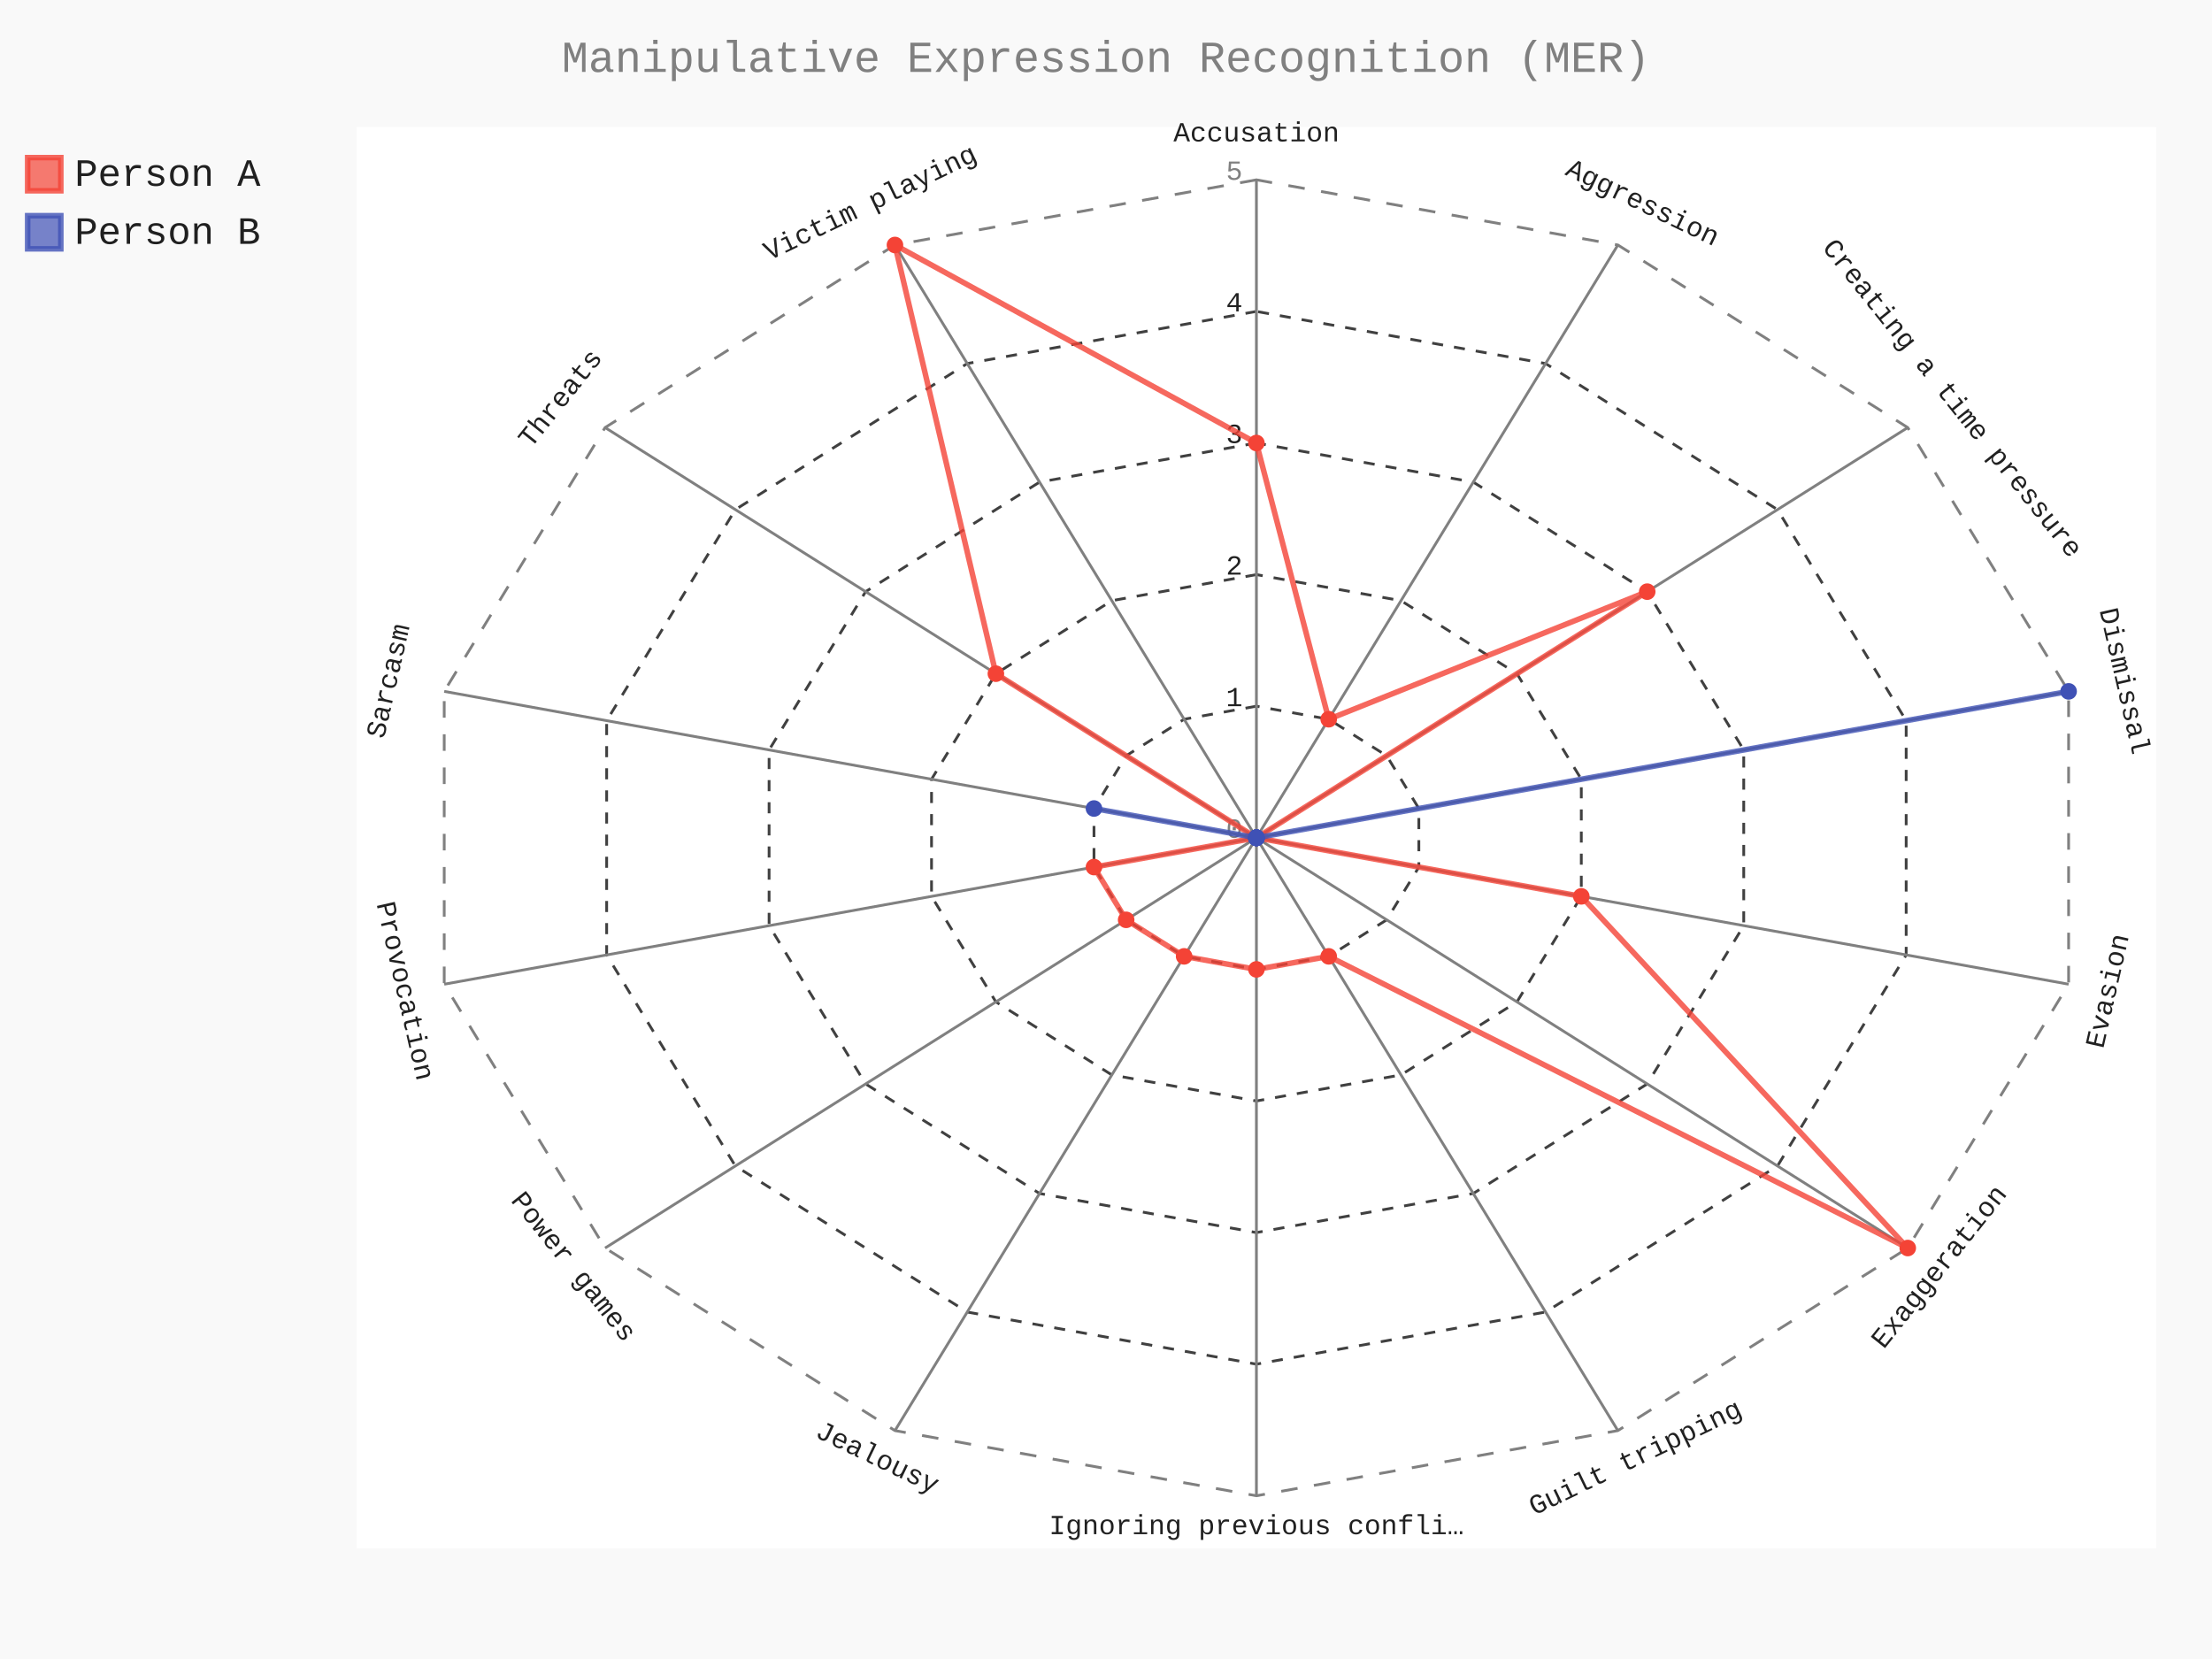
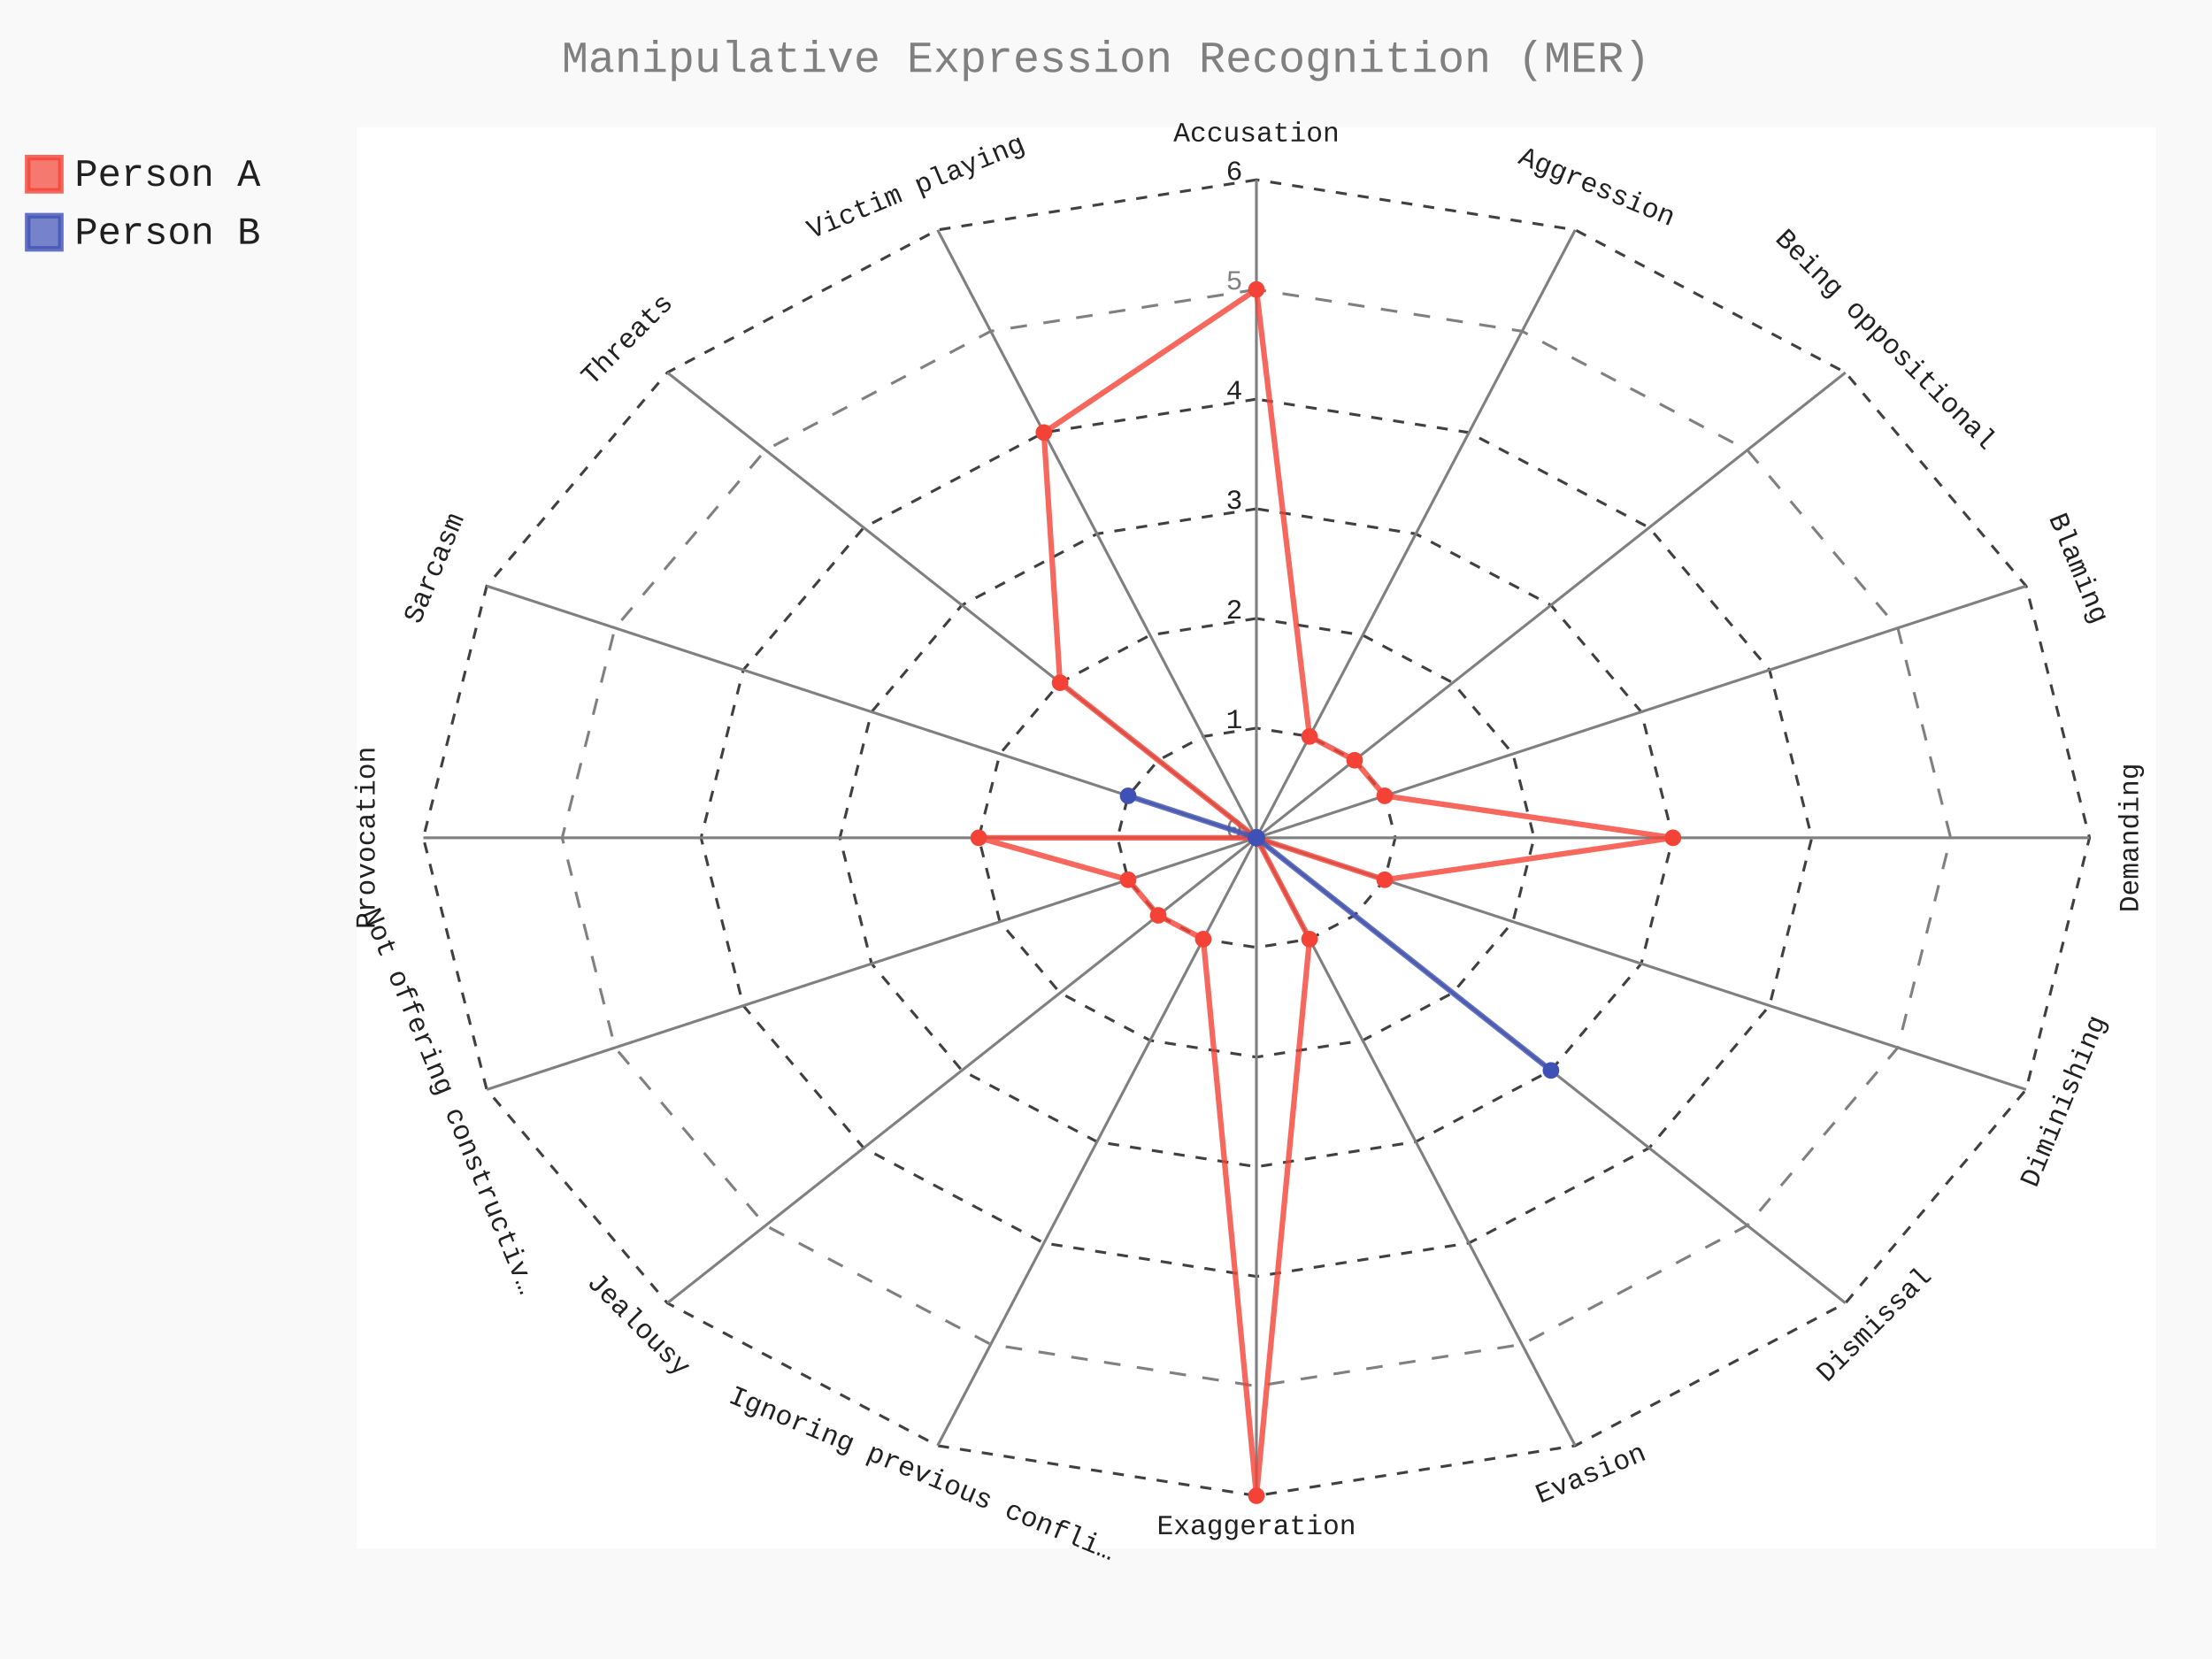
- <svg xmlns="http://www.w3.org/2000/svg" id="chart-e4e084c8-81aa-4e95-b41a-a7559cb5401a" class="pygal-chart" viewBox="0 0 800 600">
+ <svg xmlns="http://www.w3.org/2000/svg" id="chart-320797dc-9d94-42c5-8a3f-8381de22884d" class="pygal-chart" viewBox="0 0 800 600">
  <defs>
-     <style type="text/css">#chart-e4e084c8-81aa-4e95-b41a-a7559cb5401a{-webkit-user-select:none;-webkit-font-smoothing:antialiased;font-family:Consolas,"Liberation Mono",Menlo,Courier,monospace}#chart-e4e084c8-81aa-4e95-b41a-a7559cb5401a .title{font-family:Consolas,"Liberation Mono",Menlo,Courier,monospace;font-size:16px}#chart-e4e084c8-81aa-4e95-b41a-a7559cb5401a .legends .legend text{font-family:Consolas,"Liberation Mono",Menlo,Courier,monospace;font-size:14px}#chart-e4e084c8-81aa-4e95-b41a-a7559cb5401a .axis text{font-family:Consolas,"Liberation Mono",Menlo,Courier,monospace;font-size:10px}#chart-e4e084c8-81aa-4e95-b41a-a7559cb5401a .axis text.major{font-family:Consolas,"Liberation Mono",Menlo,Courier,monospace;font-size:10px}#chart-e4e084c8-81aa-4e95-b41a-a7559cb5401a .text-overlay text.value{font-family:Consolas,"Liberation Mono",Menlo,Courier,monospace;font-size:16px}#chart-e4e084c8-81aa-4e95-b41a-a7559cb5401a .text-overlay text.label{font-family:Consolas,"Liberation Mono",Menlo,Courier,monospace;font-size:10px}#chart-e4e084c8-81aa-4e95-b41a-a7559cb5401a .tooltip{font-family:Consolas,"Liberation Mono",Menlo,Courier,monospace;font-size:14px}#chart-e4e084c8-81aa-4e95-b41a-a7559cb5401a text.no_data{font-family:Consolas,"Liberation Mono",Menlo,Courier,monospace;font-size:64px}
- #chart-e4e084c8-81aa-4e95-b41a-a7559cb5401a{background-color:rgba(249,249,249,1)}#chart-e4e084c8-81aa-4e95-b41a-a7559cb5401a path,#chart-e4e084c8-81aa-4e95-b41a-a7559cb5401a line,#chart-e4e084c8-81aa-4e95-b41a-a7559cb5401a rect,#chart-e4e084c8-81aa-4e95-b41a-a7559cb5401a circle{-webkit-transition:150ms;-moz-transition:150ms;transition:150ms}#chart-e4e084c8-81aa-4e95-b41a-a7559cb5401a .graph &gt; .background{fill:rgba(249,249,249,1)}#chart-e4e084c8-81aa-4e95-b41a-a7559cb5401a .plot &gt; .background{fill:rgba(255,255,255,1)}#chart-e4e084c8-81aa-4e95-b41a-a7559cb5401a .graph{fill:rgba(0,0,0,.87)}#chart-e4e084c8-81aa-4e95-b41a-a7559cb5401a text.no_data{fill:rgba(128,128,128,1)}#chart-e4e084c8-81aa-4e95-b41a-a7559cb5401a .title{fill:rgba(128,128,128,1)}#chart-e4e084c8-81aa-4e95-b41a-a7559cb5401a .legends .legend text{fill:rgba(0,0,0,.87)}#chart-e4e084c8-81aa-4e95-b41a-a7559cb5401a .legends .legend:hover text{fill:rgba(128,128,128,1)}#chart-e4e084c8-81aa-4e95-b41a-a7559cb5401a .axis .line{stroke:rgba(128,128,128,1)}#chart-e4e084c8-81aa-4e95-b41a-a7559cb5401a .axis .guide.line{stroke:rgba(0,0,0,.54)}#chart-e4e084c8-81aa-4e95-b41a-a7559cb5401a .axis .major.line{stroke:rgba(0,0,0,.87)}#chart-e4e084c8-81aa-4e95-b41a-a7559cb5401a .axis text.major{fill:rgba(128,128,128,1)}#chart-e4e084c8-81aa-4e95-b41a-a7559cb5401a .axis.y .guides:hover .guide.line,#chart-e4e084c8-81aa-4e95-b41a-a7559cb5401a .line-graph .axis.x .guides:hover .guide.line,#chart-e4e084c8-81aa-4e95-b41a-a7559cb5401a .stackedline-graph .axis.x .guides:hover .guide.line,#chart-e4e084c8-81aa-4e95-b41a-a7559cb5401a .xy-graph .axis.x .guides:hover .guide.line{stroke:rgba(128,128,128,1)}#chart-e4e084c8-81aa-4e95-b41a-a7559cb5401a .axis .guides:hover text{fill:rgba(128,128,128,1)}#chart-e4e084c8-81aa-4e95-b41a-a7559cb5401a .reactive{fill-opacity:.7;stroke-opacity:.8;stroke-width:2}#chart-e4e084c8-81aa-4e95-b41a-a7559cb5401a .ci{stroke:rgba(0,0,0,.87)}#chart-e4e084c8-81aa-4e95-b41a-a7559cb5401a .reactive.active,#chart-e4e084c8-81aa-4e95-b41a-a7559cb5401a .active .reactive{fill-opacity:.8;stroke-opacity:.9;stroke-width:4}#chart-e4e084c8-81aa-4e95-b41a-a7559cb5401a .ci .reactive.active{stroke-width:1.5}#chart-e4e084c8-81aa-4e95-b41a-a7559cb5401a .series text{fill:rgba(128,128,128,1)}#chart-e4e084c8-81aa-4e95-b41a-a7559cb5401a .tooltip rect{fill:rgba(255,255,255,1);stroke:rgba(128,128,128,1);-webkit-transition:opacity 150ms;-moz-transition:opacity 150ms;transition:opacity 150ms}#chart-e4e084c8-81aa-4e95-b41a-a7559cb5401a .tooltip .label{fill:rgba(0,0,0,.87)}#chart-e4e084c8-81aa-4e95-b41a-a7559cb5401a .tooltip .label{fill:rgba(0,0,0,.87)}#chart-e4e084c8-81aa-4e95-b41a-a7559cb5401a .tooltip .legend{font-size:.8em;fill:rgba(0,0,0,.54)}#chart-e4e084c8-81aa-4e95-b41a-a7559cb5401a .tooltip .x_label{font-size:.6em;fill:rgba(128,128,128,1)}#chart-e4e084c8-81aa-4e95-b41a-a7559cb5401a .tooltip .xlink{font-size:.5em;text-decoration:underline}#chart-e4e084c8-81aa-4e95-b41a-a7559cb5401a .tooltip .value{font-size:1.5em}#chart-e4e084c8-81aa-4e95-b41a-a7559cb5401a .bound{font-size:.5em}#chart-e4e084c8-81aa-4e95-b41a-a7559cb5401a .max-value{font-size:.75em;fill:rgba(0,0,0,.54)}#chart-e4e084c8-81aa-4e95-b41a-a7559cb5401a .map-element{fill:rgba(255,255,255,1);stroke:rgba(0,0,0,.54) !important}#chart-e4e084c8-81aa-4e95-b41a-a7559cb5401a .map-element .reactive{fill-opacity:inherit;stroke-opacity:inherit}#chart-e4e084c8-81aa-4e95-b41a-a7559cb5401a .color-0,#chart-e4e084c8-81aa-4e95-b41a-a7559cb5401a .color-0 a:visited{stroke:#F44336;fill:#F44336}#chart-e4e084c8-81aa-4e95-b41a-a7559cb5401a .color-1,#chart-e4e084c8-81aa-4e95-b41a-a7559cb5401a .color-1 a:visited{stroke:#3F51B5;fill:#3F51B5}#chart-e4e084c8-81aa-4e95-b41a-a7559cb5401a .text-overlay .color-0 text{fill:black}#chart-e4e084c8-81aa-4e95-b41a-a7559cb5401a .text-overlay .color-1 text{fill:black}
- #chart-e4e084c8-81aa-4e95-b41a-a7559cb5401a text.no_data{text-anchor:middle}#chart-e4e084c8-81aa-4e95-b41a-a7559cb5401a .guide.line{fill:none}#chart-e4e084c8-81aa-4e95-b41a-a7559cb5401a .centered{text-anchor:middle}#chart-e4e084c8-81aa-4e95-b41a-a7559cb5401a .title{text-anchor:middle}#chart-e4e084c8-81aa-4e95-b41a-a7559cb5401a .legends .legend text{fill-opacity:1}#chart-e4e084c8-81aa-4e95-b41a-a7559cb5401a .axis.x text{text-anchor:middle}#chart-e4e084c8-81aa-4e95-b41a-a7559cb5401a .axis.x:not(.web) text[transform]{text-anchor:start}#chart-e4e084c8-81aa-4e95-b41a-a7559cb5401a .axis.x:not(.web) text[transform].backwards{text-anchor:end}#chart-e4e084c8-81aa-4e95-b41a-a7559cb5401a .axis.y text{text-anchor:end}#chart-e4e084c8-81aa-4e95-b41a-a7559cb5401a .axis.y text[transform].backwards{text-anchor:start}#chart-e4e084c8-81aa-4e95-b41a-a7559cb5401a .axis.y2 text{text-anchor:start}#chart-e4e084c8-81aa-4e95-b41a-a7559cb5401a .axis.y2 text[transform].backwards{text-anchor:end}#chart-e4e084c8-81aa-4e95-b41a-a7559cb5401a .axis .guide.line{stroke-dasharray:4,4;stroke:#404040}#chart-e4e084c8-81aa-4e95-b41a-a7559cb5401a .axis .major.guide.line{stroke-dasharray:6,6;stroke:#808080}#chart-e4e084c8-81aa-4e95-b41a-a7559cb5401a .horizontal .axis.y .guide.line,#chart-e4e084c8-81aa-4e95-b41a-a7559cb5401a .horizontal .axis.y2 .guide.line,#chart-e4e084c8-81aa-4e95-b41a-a7559cb5401a .vertical .axis.x .guide.line{opacity:0}#chart-e4e084c8-81aa-4e95-b41a-a7559cb5401a .horizontal .axis.always_show .guide.line,#chart-e4e084c8-81aa-4e95-b41a-a7559cb5401a .vertical .axis.always_show .guide.line{opacity:1 !important}#chart-e4e084c8-81aa-4e95-b41a-a7559cb5401a .axis.y .guides:hover .guide.line,#chart-e4e084c8-81aa-4e95-b41a-a7559cb5401a .axis.y2 .guides:hover .guide.line,#chart-e4e084c8-81aa-4e95-b41a-a7559cb5401a .axis.x .guides:hover .guide.line{opacity:1}#chart-e4e084c8-81aa-4e95-b41a-a7559cb5401a .axis .guides:hover text{opacity:1}#chart-e4e084c8-81aa-4e95-b41a-a7559cb5401a .nofill{fill:none}#chart-e4e084c8-81aa-4e95-b41a-a7559cb5401a .subtle-fill{fill-opacity:.2}#chart-e4e084c8-81aa-4e95-b41a-a7559cb5401a .dot{stroke-width:1px;fill-opacity:1;stroke-opacity:1}#chart-e4e084c8-81aa-4e95-b41a-a7559cb5401a .dot.active{stroke-width:5px}#chart-e4e084c8-81aa-4e95-b41a-a7559cb5401a .dot.negative{fill:transparent}#chart-e4e084c8-81aa-4e95-b41a-a7559cb5401a text,#chart-e4e084c8-81aa-4e95-b41a-a7559cb5401a tspan{stroke:none !important}#chart-e4e084c8-81aa-4e95-b41a-a7559cb5401a .series text.active{opacity:1}#chart-e4e084c8-81aa-4e95-b41a-a7559cb5401a .tooltip rect{fill-opacity:.95;stroke-width:.5}#chart-e4e084c8-81aa-4e95-b41a-a7559cb5401a .tooltip text{fill-opacity:1}#chart-e4e084c8-81aa-4e95-b41a-a7559cb5401a .showable{visibility:hidden}#chart-e4e084c8-81aa-4e95-b41a-a7559cb5401a .showable.shown{visibility:visible}#chart-e4e084c8-81aa-4e95-b41a-a7559cb5401a .gauge-background{fill:rgba(229,229,229,1);stroke:none}#chart-e4e084c8-81aa-4e95-b41a-a7559cb5401a .bg-lines{stroke:rgba(249,249,249,1);stroke-width:2px}</style>
+     <style type="text/css">#chart-320797dc-9d94-42c5-8a3f-8381de22884d{-webkit-user-select:none;-webkit-font-smoothing:antialiased;font-family:Consolas,"Liberation Mono",Menlo,Courier,monospace}#chart-320797dc-9d94-42c5-8a3f-8381de22884d .title{font-family:Consolas,"Liberation Mono",Menlo,Courier,monospace;font-size:16px}#chart-320797dc-9d94-42c5-8a3f-8381de22884d .legends .legend text{font-family:Consolas,"Liberation Mono",Menlo,Courier,monospace;font-size:14px}#chart-320797dc-9d94-42c5-8a3f-8381de22884d .axis text{font-family:Consolas,"Liberation Mono",Menlo,Courier,monospace;font-size:10px}#chart-320797dc-9d94-42c5-8a3f-8381de22884d .axis text.major{font-family:Consolas,"Liberation Mono",Menlo,Courier,monospace;font-size:10px}#chart-320797dc-9d94-42c5-8a3f-8381de22884d .text-overlay text.value{font-family:Consolas,"Liberation Mono",Menlo,Courier,monospace;font-size:16px}#chart-320797dc-9d94-42c5-8a3f-8381de22884d .text-overlay text.label{font-family:Consolas,"Liberation Mono",Menlo,Courier,monospace;font-size:10px}#chart-320797dc-9d94-42c5-8a3f-8381de22884d .tooltip{font-family:Consolas,"Liberation Mono",Menlo,Courier,monospace;font-size:14px}#chart-320797dc-9d94-42c5-8a3f-8381de22884d text.no_data{font-family:Consolas,"Liberation Mono",Menlo,Courier,monospace;font-size:64px}
+ #chart-320797dc-9d94-42c5-8a3f-8381de22884d{background-color:rgba(249,249,249,1)}#chart-320797dc-9d94-42c5-8a3f-8381de22884d path,#chart-320797dc-9d94-42c5-8a3f-8381de22884d line,#chart-320797dc-9d94-42c5-8a3f-8381de22884d rect,#chart-320797dc-9d94-42c5-8a3f-8381de22884d circle{-webkit-transition:150ms;-moz-transition:150ms;transition:150ms}#chart-320797dc-9d94-42c5-8a3f-8381de22884d .graph &gt; .background{fill:rgba(249,249,249,1)}#chart-320797dc-9d94-42c5-8a3f-8381de22884d .plot &gt; .background{fill:rgba(255,255,255,1)}#chart-320797dc-9d94-42c5-8a3f-8381de22884d .graph{fill:rgba(0,0,0,.87)}#chart-320797dc-9d94-42c5-8a3f-8381de22884d text.no_data{fill:rgba(128,128,128,1)}#chart-320797dc-9d94-42c5-8a3f-8381de22884d .title{fill:rgba(128,128,128,1)}#chart-320797dc-9d94-42c5-8a3f-8381de22884d .legends .legend text{fill:rgba(0,0,0,.87)}#chart-320797dc-9d94-42c5-8a3f-8381de22884d .legends .legend:hover text{fill:rgba(128,128,128,1)}#chart-320797dc-9d94-42c5-8a3f-8381de22884d .axis .line{stroke:rgba(128,128,128,1)}#chart-320797dc-9d94-42c5-8a3f-8381de22884d .axis .guide.line{stroke:rgba(0,0,0,.54)}#chart-320797dc-9d94-42c5-8a3f-8381de22884d .axis .major.line{stroke:rgba(0,0,0,.87)}#chart-320797dc-9d94-42c5-8a3f-8381de22884d .axis text.major{fill:rgba(128,128,128,1)}#chart-320797dc-9d94-42c5-8a3f-8381de22884d .axis.y .guides:hover .guide.line,#chart-320797dc-9d94-42c5-8a3f-8381de22884d .line-graph .axis.x .guides:hover .guide.line,#chart-320797dc-9d94-42c5-8a3f-8381de22884d .stackedline-graph .axis.x .guides:hover .guide.line,#chart-320797dc-9d94-42c5-8a3f-8381de22884d .xy-graph .axis.x .guides:hover .guide.line{stroke:rgba(128,128,128,1)}#chart-320797dc-9d94-42c5-8a3f-8381de22884d .axis .guides:hover text{fill:rgba(128,128,128,1)}#chart-320797dc-9d94-42c5-8a3f-8381de22884d .reactive{fill-opacity:.7;stroke-opacity:.8;stroke-width:2}#chart-320797dc-9d94-42c5-8a3f-8381de22884d .ci{stroke:rgba(0,0,0,.87)}#chart-320797dc-9d94-42c5-8a3f-8381de22884d .reactive.active,#chart-320797dc-9d94-42c5-8a3f-8381de22884d .active .reactive{fill-opacity:.8;stroke-opacity:.9;stroke-width:4}#chart-320797dc-9d94-42c5-8a3f-8381de22884d .ci .reactive.active{stroke-width:1.5}#chart-320797dc-9d94-42c5-8a3f-8381de22884d .series text{fill:rgba(128,128,128,1)}#chart-320797dc-9d94-42c5-8a3f-8381de22884d .tooltip rect{fill:rgba(255,255,255,1);stroke:rgba(128,128,128,1);-webkit-transition:opacity 150ms;-moz-transition:opacity 150ms;transition:opacity 150ms}#chart-320797dc-9d94-42c5-8a3f-8381de22884d .tooltip .label{fill:rgba(0,0,0,.87)}#chart-320797dc-9d94-42c5-8a3f-8381de22884d .tooltip .label{fill:rgba(0,0,0,.87)}#chart-320797dc-9d94-42c5-8a3f-8381de22884d .tooltip .legend{font-size:.8em;fill:rgba(0,0,0,.54)}#chart-320797dc-9d94-42c5-8a3f-8381de22884d .tooltip .x_label{font-size:.6em;fill:rgba(128,128,128,1)}#chart-320797dc-9d94-42c5-8a3f-8381de22884d .tooltip .xlink{font-size:.5em;text-decoration:underline}#chart-320797dc-9d94-42c5-8a3f-8381de22884d .tooltip .value{font-size:1.5em}#chart-320797dc-9d94-42c5-8a3f-8381de22884d .bound{font-size:.5em}#chart-320797dc-9d94-42c5-8a3f-8381de22884d .max-value{font-size:.75em;fill:rgba(0,0,0,.54)}#chart-320797dc-9d94-42c5-8a3f-8381de22884d .map-element{fill:rgba(255,255,255,1);stroke:rgba(0,0,0,.54) !important}#chart-320797dc-9d94-42c5-8a3f-8381de22884d .map-element .reactive{fill-opacity:inherit;stroke-opacity:inherit}#chart-320797dc-9d94-42c5-8a3f-8381de22884d .color-0,#chart-320797dc-9d94-42c5-8a3f-8381de22884d .color-0 a:visited{stroke:#F44336;fill:#F44336}#chart-320797dc-9d94-42c5-8a3f-8381de22884d .color-1,#chart-320797dc-9d94-42c5-8a3f-8381de22884d .color-1 a:visited{stroke:#3F51B5;fill:#3F51B5}#chart-320797dc-9d94-42c5-8a3f-8381de22884d .text-overlay .color-0 text{fill:black}#chart-320797dc-9d94-42c5-8a3f-8381de22884d .text-overlay .color-1 text{fill:black}
+ #chart-320797dc-9d94-42c5-8a3f-8381de22884d text.no_data{text-anchor:middle}#chart-320797dc-9d94-42c5-8a3f-8381de22884d .guide.line{fill:none}#chart-320797dc-9d94-42c5-8a3f-8381de22884d .centered{text-anchor:middle}#chart-320797dc-9d94-42c5-8a3f-8381de22884d .title{text-anchor:middle}#chart-320797dc-9d94-42c5-8a3f-8381de22884d .legends .legend text{fill-opacity:1}#chart-320797dc-9d94-42c5-8a3f-8381de22884d .axis.x text{text-anchor:middle}#chart-320797dc-9d94-42c5-8a3f-8381de22884d .axis.x:not(.web) text[transform]{text-anchor:start}#chart-320797dc-9d94-42c5-8a3f-8381de22884d .axis.x:not(.web) text[transform].backwards{text-anchor:end}#chart-320797dc-9d94-42c5-8a3f-8381de22884d .axis.y text{text-anchor:end}#chart-320797dc-9d94-42c5-8a3f-8381de22884d .axis.y text[transform].backwards{text-anchor:start}#chart-320797dc-9d94-42c5-8a3f-8381de22884d .axis.y2 text{text-anchor:start}#chart-320797dc-9d94-42c5-8a3f-8381de22884d .axis.y2 text[transform].backwards{text-anchor:end}#chart-320797dc-9d94-42c5-8a3f-8381de22884d .axis .guide.line{stroke-dasharray:4,4;stroke:#404040}#chart-320797dc-9d94-42c5-8a3f-8381de22884d .axis .major.guide.line{stroke-dasharray:6,6;stroke:#808080}#chart-320797dc-9d94-42c5-8a3f-8381de22884d .horizontal .axis.y .guide.line,#chart-320797dc-9d94-42c5-8a3f-8381de22884d .horizontal .axis.y2 .guide.line,#chart-320797dc-9d94-42c5-8a3f-8381de22884d .vertical .axis.x .guide.line{opacity:0}#chart-320797dc-9d94-42c5-8a3f-8381de22884d .horizontal .axis.always_show .guide.line,#chart-320797dc-9d94-42c5-8a3f-8381de22884d .vertical .axis.always_show .guide.line{opacity:1 !important}#chart-320797dc-9d94-42c5-8a3f-8381de22884d .axis.y .guides:hover .guide.line,#chart-320797dc-9d94-42c5-8a3f-8381de22884d .axis.y2 .guides:hover .guide.line,#chart-320797dc-9d94-42c5-8a3f-8381de22884d .axis.x .guides:hover .guide.line{opacity:1}#chart-320797dc-9d94-42c5-8a3f-8381de22884d .axis .guides:hover text{opacity:1}#chart-320797dc-9d94-42c5-8a3f-8381de22884d .nofill{fill:none}#chart-320797dc-9d94-42c5-8a3f-8381de22884d .subtle-fill{fill-opacity:.2}#chart-320797dc-9d94-42c5-8a3f-8381de22884d .dot{stroke-width:1px;fill-opacity:1;stroke-opacity:1}#chart-320797dc-9d94-42c5-8a3f-8381de22884d .dot.active{stroke-width:5px}#chart-320797dc-9d94-42c5-8a3f-8381de22884d .dot.negative{fill:transparent}#chart-320797dc-9d94-42c5-8a3f-8381de22884d text,#chart-320797dc-9d94-42c5-8a3f-8381de22884d tspan{stroke:none !important}#chart-320797dc-9d94-42c5-8a3f-8381de22884d .series text.active{opacity:1}#chart-320797dc-9d94-42c5-8a3f-8381de22884d .tooltip rect{fill-opacity:.95;stroke-width:.5}#chart-320797dc-9d94-42c5-8a3f-8381de22884d .tooltip text{fill-opacity:1}#chart-320797dc-9d94-42c5-8a3f-8381de22884d .showable{visibility:hidden}#chart-320797dc-9d94-42c5-8a3f-8381de22884d .showable.shown{visibility:visible}#chart-320797dc-9d94-42c5-8a3f-8381de22884d .gauge-background{fill:rgba(229,229,229,1);stroke:none}#chart-320797dc-9d94-42c5-8a3f-8381de22884d .bg-lines{stroke:rgba(249,249,249,1);stroke-width:2px}</style>
  </defs>
  <g class="graph radar-graph vertical">
    <rect x="0" y="0" width="800" height="600" class="background" />
    <g transform="translate(129, 46)" class="plot">
      <rect x="0" y="0" width="650.8" height="514" class="background" />
      <g class="axis y web">
        <g class="guides">
-           <path d="M325.4 19.037 L194.672 42.603 89.837 108.633 31.658 204.048 31.658 309.952 89.837 405.367 194.672 471.397 325.4 494.963 456.128 471.397 560.963 405.367 619.142 309.952 619.142 204.048 560.963 108.633 456.128 42.603 325.4 19.037 Z" class="major guide line" />
-           <text x="320.4" y="19.037" class="major">5</text>
-         </g>
-         <g class="guides">
-           <path d="M325.4 66.63 L220.818 85.482 136.95 138.306 90.406 214.639 90.406 299.361 136.95 375.694 220.818 428.518 325.4 447.37 429.982 428.518 513.85 375.694 560.394 299.361 560.394 214.639 513.85 138.306 429.982 85.482 325.4 66.63 Z" class="guide line" />
-           <text x="320.4" y="66.63" class="">4</text>
-         </g>
-         <g class="guides">
-           <path d="M325.4 114.222 L246.963 128.362 184.062 167.98 149.155 225.229 149.155 288.771 184.062 346.02 246.963 385.638 325.4 399.778 403.837 385.638 466.738 346.02 501.645 288.771 501.645 225.229 466.738 167.98 403.837 128.362 325.4 114.222 Z" class="guide line" />
-           <text x="320.4" y="114.222" class="">3</text>
-         </g>
-         <g class="guides">
-           <path d="M325.4 161.815 L273.109 171.241 231.175 197.653 207.903 235.819 207.903 278.181 231.175 316.347 273.109 342.759 325.4 352.185 377.691 342.759 419.625 316.347 442.897 278.181 442.897 235.819 419.625 197.653 377.691 171.241 325.4 161.815 Z" class="guide line" />
-           <text x="320.4" y="161.815" class="">2</text>
-         </g>
-         <g class="guides">
-           <path d="M325.4 209.407 L299.254 214.121 278.287 227.327 266.652 246.41 266.652 267.59 278.287 286.673 299.254 299.879 325.4 304.593 351.546 299.879 372.513 286.673 384.148 267.59 384.148 246.41 372.513 227.327 351.546 214.121 325.4 209.407 Z" class="guide line" />
-           <text x="320.4" y="209.407" class="">1</text>
-         </g>
-         <g class="guides">
-           <path d="M325.4 257 L325.4 257 325.4 257 325.4 257 325.4 257 325.4 257 325.4 257 325.4 257 325.4 257 325.4 257 325.4 257 325.4 257 325.4 257 325.4 257 325.4 257 Z" class="major guide line" />
+           <path d="M325.4 19.037 L210.099 37.151 112.351 88.735 47.039 165.936 24.104 257 47.039 348.064 112.351 425.265 210.099 476.849 325.4 494.963 440.701 476.849 538.449 425.265 603.761 348.064 626.696 257 603.761 165.936 538.449 88.735 440.701 37.151 325.4 19.037 Z" class="guide line" />
+           <text x="320.4" y="19.037" class="">6</text>
+         </g>
+         <g class="guides">
+           <path d="M325.4 58.698 L229.316 73.792 147.859 116.779 93.432 181.113 74.32 257 93.432 332.887 147.859 397.221 229.316 440.208 325.4 455.302 421.484 440.208 502.941 397.221 557.368 332.887 576.48 257 557.368 181.113 502.941 116.779 421.484 73.792 325.4 58.698 Z" class="major guide line" />
+           <text x="320.4" y="58.698" class="major">5</text>
+         </g>
+         <g class="guides">
+           <path d="M325.4 98.358 L248.533 110.434 183.368 144.823 139.826 196.29 124.536 257 139.826 317.71 183.368 369.177 248.533 403.566 325.4 415.642 402.267 403.566 467.432 369.177 510.974 317.71 526.264 257 510.974 196.29 467.432 144.823 402.267 110.434 325.4 98.358 Z" class="guide line" />
+           <text x="320.4" y="98.358" class="">4</text>
+         </g>
+         <g class="guides">
+           <path d="M325.4 138.019 L267.749 147.075 218.876 172.867 186.219 211.468 174.752 257 186.219 302.532 218.876 341.133 267.749 366.925 325.4 375.981 383.051 366.925 431.924 341.133 464.581 302.532 476.048 257 464.581 211.468 431.924 172.867 383.051 147.075 325.4 138.019 Z" class="guide line" />
+           <text x="320.4" y="138.019" class="">3</text>
+         </g>
+         <g class="guides">
+           <path d="M325.4 177.679 L286.966 183.717 254.384 200.912 232.613 226.645 224.968 257 232.613 287.355 254.384 313.088 286.966 330.283 325.4 336.321 363.834 330.283 396.416 313.088 418.187 287.355 425.832 257 418.187 226.645 396.416 200.912 363.834 183.717 325.4 177.679 Z" class="guide line" />
+           <text x="320.4" y="177.679" class="">2</text>
+         </g>
+         <g class="guides">
+           <path d="M325.4 217.34 L306.183 220.358 289.892 228.956 279.006 241.823 275.184 257 279.006 272.177 289.892 285.044 306.183 293.642 325.4 296.66 344.617 293.642 360.908 285.044 371.794 272.177 375.616 257 371.794 241.823 360.908 228.956 344.617 220.358 325.4 217.34 Z" class="guide line" />
+           <text x="320.4" y="217.34" class="">1</text>
+         </g>
+         <g class="guides">
+           <path d="M325.4 257 L325.4 257 325.4 257 325.4 257 325.4 257 325.4 257 325.4 257 325.4 257 325.4 257 325.4 257 325.4 257 325.4 257 325.4 257 325.4 257 325.4 257 325.4 257 325.4 257 Z" class="major guide line" />
          <text x="320.4" y="257.0" class="major">0</text>
        </g>
      </g>
      <g class="axis x web">
        <g class="guides">
          <path d="M325.4 257 L325.4 19.037" class="line" />
          <text x="325.4" y="5.14" class="" transform="rotate(0 325.4 5.14)">Accusation</text>
        </g>
        <g class="guides">
-           <path d="M325.4 257 L194.672 42.603" class="line" />
-           <text x="187.038" y="30.082" class="" transform="rotate(-25.71429 187.0379 30.08198)">Victim playing</text>
-         </g>
-         <g class="guides">
-           <path d="M325.4 257 L89.837 108.633" class="line" />
-           <text x="76.08" y="99.968" class="" transform="rotate(-51.42857 76.0802 99.96786)">Threats</text>
-         </g>
-         <g class="guides">
-           <path d="M325.4 257 L31.658 204.048" class="line" />
-           <text x="14.503" y="200.956" class="" transform="rotate(-77.14286 14.50329 200.9559)">Sarcasm</text>
-         </g>
-         <g class="guides">
-           <path d="M325.4 257 L31.658 309.952" class="line" />
-           <text x="14.503" y="313.044" class="" transform="rotate(-282.8571 14.50329 313.0441)">Provocation</text>
-         </g>
-         <g class="guides">
-           <path d="M325.4 257 L89.837 405.367" class="line" />
-           <text x="76.08" y="414.032" class="" transform="rotate(-308.5714 76.0802 414.0321)">Power games</text>
-         </g>
-         <g class="guides">
-           <path d="M325.4 257 L194.672 471.397" class="line" />
-           <text x="187.038" y="483.918" class="" transform="rotate(-334.2857 187.0379 483.918)">Jealousy</text>
+           <path d="M325.4 257 L210.099 37.151" class="line" />
+           <text x="203.365" y="24.312" class="" transform="rotate(-22.5 203.3653 24.3117)">Victim playing</text>
+         </g>
+         <g class="guides">
+           <path d="M325.4 257 L112.351 88.735" class="line" />
+           <text x="99.909" y="78.908" class="" transform="rotate(-45 99.9093 78.90809)">Threats</text>
+         </g>
+         <g class="guides">
+           <path d="M325.4 257 L47.039 165.936" class="line" />
+           <text x="30.782" y="160.617" class="" transform="rotate(-67.5 30.78221 160.6174)">Sarcasm</text>
+         </g>
+         <g class="guides">
+           <path d="M325.4 257 L24.104 257" class="line" />
+           <text x="6.508" y="257" class="" transform="rotate(-90 6.508 257)">Provocation</text>
+         </g>
+         <g class="guides">
+           <path d="M325.4 257 L47.039 348.064" class="line" />
+           <text x="30.782" y="353.383" class="" transform="rotate(-292.5 30.78221 353.3826)">Not offering constructiv…</text>
+         </g>
+         <g class="guides">
+           <path d="M325.4 257 L112.351 425.265" class="line" />
+           <text x="99.909" y="435.092" class="" transform="rotate(-315 99.9093 435.0919)">Jealousy</text>
+         </g>
+         <g class="guides">
+           <path d="M325.4 257 L210.099 476.849" class="line" />
+           <text x="203.365" y="489.688" class="" transform="rotate(-337.5 203.3653 489.6883)">Ignoring previous confli…</text>
        </g>
        <g class="guides">
          <path d="M325.4 257 L325.4 494.963" class="line" />
-           <text x="325.4" y="508.86" class="" transform="rotate(-360 325.4 508.86)">Ignoring previous confli…</text>
-         </g>
-         <g class="guides">
-           <path d="M325.4 257 L456.128 471.397" class="line" />
-           <text x="463.762" y="483.918" class="" transform="rotate(-385.7143 463.7621 483.918)">Guilt tripping</text>
-         </g>
-         <g class="guides">
-           <path d="M325.4 257 L560.963 405.367" class="line" />
-           <text x="574.72" y="414.032" class="" transform="rotate(-411.4286 574.7198 414.0321)">Exaggeration</text>
-         </g>
-         <g class="guides">
-           <path d="M325.4 257 L619.142 309.952" class="line" />
-           <text x="636.297" y="313.044" class="" transform="rotate(-437.1429 636.2967 313.0441)">Evasion</text>
-         </g>
-         <g class="guides">
-           <path d="M325.4 257 L619.142 204.048" class="line" />
-           <text x="636.297" y="200.956" class="" transform="rotate(-282.8571 636.2967 200.9559)">Dismissal</text>
-         </g>
-         <g class="guides">
-           <path d="M325.4 257 L560.963 108.633" class="line" />
-           <text x="574.72" y="99.968" class="" transform="rotate(-308.5714 574.7198 99.96786)">Creating a time pressure</text>
-         </g>
-         <g class="guides">
-           <path d="M325.4 257 L456.128 42.603" class="line" />
-           <text x="463.762" y="30.082" class="" transform="rotate(-334.2857 463.7621 30.08198)">Aggression</text>
+           <text x="325.4" y="508.86" class="" transform="rotate(-360 325.4 508.86)">Exaggeration</text>
+         </g>
+         <g class="guides">
+           <path d="M325.4 257 L440.701 476.849" class="line" />
+           <text x="447.435" y="489.688" class="" transform="rotate(-382.5 447.4347 489.6883)">Evasion</text>
+         </g>
+         <g class="guides">
+           <path d="M325.4 257 L538.449 425.265" class="line" />
+           <text x="550.891" y="435.092" class="" transform="rotate(-405 550.8907 435.0919)">Dismissal</text>
+         </g>
+         <g class="guides">
+           <path d="M325.4 257 L603.761 348.064" class="line" />
+           <text x="620.018" y="353.383" class="" transform="rotate(-427.5 620.0178 353.3826)">Diminishing</text>
+         </g>
+         <g class="guides">
+           <path d="M325.4 257 L626.696 257" class="line" />
+           <text x="644.292" y="257" class="" transform="rotate(-450 644.292 257)">Demanding</text>
+         </g>
+         <g class="guides">
+           <path d="M325.4 257 L603.761 165.936" class="line" />
+           <text x="620.018" y="160.617" class="" transform="rotate(-292.5 620.0178 160.6174)">Blaming</text>
+         </g>
+         <g class="guides">
+           <path d="M325.4 257 L538.449 88.735" class="line" />
+           <text x="550.891" y="78.908" class="" transform="rotate(-315 550.8907 78.90809)">Being oppositional</text>
+         </g>
+         <g class="guides">
+           <path d="M325.4 257 L440.701 37.151" class="line" />
+           <text x="447.435" y="24.312" class="" transform="rotate(-337.5 447.4347 24.3117)">Aggression</text>
        </g>
      </g>
      <g class="series serie-0 color-0">
-         <path d="M325.4 114.222 L194.672 42.603 231.175 197.653 325.4 257 266.652 267.59 278.287 286.673 299.254 299.879 325.4 304.593 351.546 299.879 560.963 405.367 442.897 278.181 325.4 257 466.738 167.98 351.546 214.121 Z" class="line reactive nofill" />
+         <path d="M325.4 58.698 L248.533 110.434 254.384 200.912 325.4 257 224.968 257 279.006 272.177 289.892 285.044 306.183 293.642 325.4 494.963 344.617 293.642 325.4 257 371.794 272.177 476.048 257 371.794 241.823 360.908 228.956 344.617 220.358 Z" class="line reactive nofill" />
      </g>
      <g class="series serie-1 color-1">
-         <path d="M325.4 257 L325.4 257 325.4 257 266.652 246.41 325.4 257 325.4 257 325.4 257 325.4 257 325.4 257 325.4 257 325.4 257 619.142 204.048 325.4 257 325.4 257 Z" class="line reactive nofill" />
+         <path d="M325.4 257 L325.4 257 325.4 257 279.006 241.823 325.4 257 325.4 257 325.4 257 325.4 257 325.4 257 325.4 257 431.924 341.133 325.4 257 325.4 257 325.4 257 325.4 257 325.4 257 Z" class="line reactive nofill" />
      </g>
    </g>
    <g class="titles">
      <text x="400.0" y="26" class="title plot_title">Manipulative Expression Recognition (MER)</text>
    </g>
    <g transform="translate(129, 46)" class="plot overlay">
      <g class="series serie-0 color-0">
        <g class="dots">
-           <circle cx="325.4" cy="114.222" r="2.5" class="dot reactive tooltip-trigger" />
-         </g>
-         <g class="dots">
-           <circle cx="194.672" cy="42.603" r="2.5" class="dot reactive tooltip-trigger" />
-         </g>
-         <g class="dots">
-           <circle cx="231.175" cy="197.653" r="2.5" class="dot reactive tooltip-trigger" />
-         </g>
-         <g class="dots">
-           <circle cx="325.4" cy="257.0" r="2.5" class="dot reactive tooltip-trigger" />
-         </g>
-         <g class="dots">
-           <circle cx="266.652" cy="267.59" r="2.5" class="dot reactive tooltip-trigger" />
-         </g>
-         <g class="dots">
-           <circle cx="278.287" cy="286.673" r="2.5" class="dot reactive tooltip-trigger" />
-         </g>
-         <g class="dots">
-           <circle cx="299.254" cy="299.879" r="2.5" class="dot reactive tooltip-trigger" />
-         </g>
-         <g class="dots">
-           <circle cx="325.4" cy="304.593" r="2.5" class="dot reactive tooltip-trigger" />
-         </g>
-         <g class="dots">
-           <circle cx="351.546" cy="299.879" r="2.5" class="dot reactive tooltip-trigger" />
-         </g>
-         <g class="dots">
-           <circle cx="560.963" cy="405.367" r="2.5" class="dot reactive tooltip-trigger" />
-         </g>
-         <g class="dots">
-           <circle cx="442.897" cy="278.181" r="2.5" class="dot reactive tooltip-trigger" />
-         </g>
-         <g class="dots">
-           <circle cx="325.4" cy="257.0" r="2.5" class="dot reactive tooltip-trigger" />
-         </g>
-         <g class="dots">
-           <circle cx="466.738" cy="167.98" r="2.5" class="dot reactive tooltip-trigger" />
-         </g>
-         <g class="dots">
-           <circle cx="351.546" cy="214.121" r="2.5" class="dot reactive tooltip-trigger" />
+           <circle cx="325.4" cy="58.698" r="2.5" class="dot reactive tooltip-trigger" />
+         </g>
+         <g class="dots">
+           <circle cx="248.533" cy="110.434" r="2.5" class="dot reactive tooltip-trigger" />
+         </g>
+         <g class="dots">
+           <circle cx="254.384" cy="200.912" r="2.5" class="dot reactive tooltip-trigger" />
+         </g>
+         <g class="dots">
+           <circle cx="325.4" cy="257.0" r="2.5" class="dot reactive tooltip-trigger" />
+         </g>
+         <g class="dots">
+           <circle cx="224.968" cy="257.0" r="2.5" class="dot reactive tooltip-trigger" />
+         </g>
+         <g class="dots">
+           <circle cx="279.006" cy="272.177" r="2.5" class="dot reactive tooltip-trigger" />
+         </g>
+         <g class="dots">
+           <circle cx="289.892" cy="285.044" r="2.5" class="dot reactive tooltip-trigger" />
+         </g>
+         <g class="dots">
+           <circle cx="306.183" cy="293.642" r="2.5" class="dot reactive tooltip-trigger" />
+         </g>
+         <g class="dots">
+           <circle cx="325.4" cy="494.963" r="2.5" class="dot reactive tooltip-trigger" />
+         </g>
+         <g class="dots">
+           <circle cx="344.617" cy="293.642" r="2.5" class="dot reactive tooltip-trigger" />
+         </g>
+         <g class="dots">
+           <circle cx="325.4" cy="257.0" r="2.5" class="dot reactive tooltip-trigger" />
+         </g>
+         <g class="dots">
+           <circle cx="371.794" cy="272.177" r="2.5" class="dot reactive tooltip-trigger" />
+         </g>
+         <g class="dots">
+           <circle cx="476.048" cy="257" r="2.5" class="dot reactive tooltip-trigger" />
+         </g>
+         <g class="dots">
+           <circle cx="371.794" cy="241.823" r="2.5" class="dot reactive tooltip-trigger" />
+         </g>
+         <g class="dots">
+           <circle cx="360.908" cy="228.956" r="2.5" class="dot reactive tooltip-trigger" />
+         </g>
+         <g class="dots">
+           <circle cx="344.617" cy="220.358" r="2.5" class="dot reactive tooltip-trigger" />
        </g>
      </g>
      <g class="series serie-1 color-1">
        <g class="dots">
          <circle cx="325.4" cy="257.0" r="2.5" class="dot reactive tooltip-trigger" />
        </g>
        <g class="dots">
          <circle cx="325.4" cy="257.0" r="2.5" class="dot reactive tooltip-trigger" />
        </g>
        <g class="dots">
          <circle cx="325.4" cy="257.0" r="2.5" class="dot reactive tooltip-trigger" />
        </g>
        <g class="dots">
-           <circle cx="266.652" cy="246.41" r="2.5" class="dot reactive tooltip-trigger" />
-         </g>
-         <g class="dots">
-           <circle cx="325.4" cy="257.0" r="2.5" class="dot reactive tooltip-trigger" />
-         </g>
-         <g class="dots">
-           <circle cx="325.4" cy="257.0" r="2.5" class="dot reactive tooltip-trigger" />
-         </g>
-         <g class="dots">
-           <circle cx="325.4" cy="257.0" r="2.5" class="dot reactive tooltip-trigger" />
-         </g>
-         <g class="dots">
-           <circle cx="325.4" cy="257.0" r="2.5" class="dot reactive tooltip-trigger" />
-         </g>
-         <g class="dots">
-           <circle cx="325.4" cy="257.0" r="2.5" class="dot reactive tooltip-trigger" />
-         </g>
-         <g class="dots">
-           <circle cx="325.4" cy="257.0" r="2.5" class="dot reactive tooltip-trigger" />
-         </g>
-         <g class="dots">
-           <circle cx="325.4" cy="257.0" r="2.5" class="dot reactive tooltip-trigger" />
-         </g>
-         <g class="dots">
-           <circle cx="619.142" cy="204.048" r="2.5" class="dot reactive tooltip-trigger" />
+           <circle cx="279.006" cy="241.823" r="2.5" class="dot reactive tooltip-trigger" />
+         </g>
+         <g class="dots">
+           <circle cx="325.4" cy="257.0" r="2.5" class="dot reactive tooltip-trigger" />
+         </g>
+         <g class="dots">
+           <circle cx="325.4" cy="257.0" r="2.5" class="dot reactive tooltip-trigger" />
+         </g>
+         <g class="dots">
+           <circle cx="325.4" cy="257.0" r="2.5" class="dot reactive tooltip-trigger" />
+         </g>
+         <g class="dots">
+           <circle cx="325.4" cy="257.0" r="2.5" class="dot reactive tooltip-trigger" />
+         </g>
+         <g class="dots">
+           <circle cx="325.4" cy="257.0" r="2.5" class="dot reactive tooltip-trigger" />
+         </g>
+         <g class="dots">
+           <circle cx="325.4" cy="257.0" r="2.5" class="dot reactive tooltip-trigger" />
+         </g>
+         <g class="dots">
+           <circle cx="431.924" cy="341.133" r="2.5" class="dot reactive tooltip-trigger" />
+         </g>
+         <g class="dots">
+           <circle cx="325.4" cy="257.0" r="2.5" class="dot reactive tooltip-trigger" />
+         </g>
+         <g class="dots">
+           <circle cx="325.4" cy="257.0" r="2.5" class="dot reactive tooltip-trigger" />
+         </g>
+         <g class="dots">
+           <circle cx="325.4" cy="257.0" r="2.5" class="dot reactive tooltip-trigger" />
        </g>
        <g class="dots">
          <circle cx="325.4" cy="257.0" r="2.5" class="dot reactive tooltip-trigger" />
        </g>
        <g class="dots">
          <circle cx="325.4" cy="257.0" r="2.5" class="dot reactive tooltip-trigger" />
        </g>
      </g>
    </g>
    <g transform="translate(129, 46)" class="plot text-overlay">
      <g class="series serie-0 color-0" />
      <g class="series serie-1 color-1" />
    </g>
    <g transform="translate(129, 46)" class="plot tooltip-overlay">
      <g transform="translate(0 0)" style="opacity: 0" class="tooltip">
        <rect rx="0" ry="0" width="0" height="0" class="tooltip-box" />
        <g class="text" />
      </g>
    </g>
    <g transform="translate(10, 56)" class="legends">
      <g id="activate-serie-0" class="legend reactive activate-serie">
        <rect x="0.0" y="1.0" width="12" height="12" class="color-0 reactive" />
        <text x="17.0" y="11.2">Person A</text>
      </g>
      <g id="activate-serie-1" class="legend reactive activate-serie">
        <rect x="0.0" y="22.0" width="12" height="12" class="color-1 reactive" />
        <text x="17.0" y="32.2">Person B</text>
      </g>
    </g>
    <g transform="translate(790, 56)" class="legends" />
  </g>
</svg>
